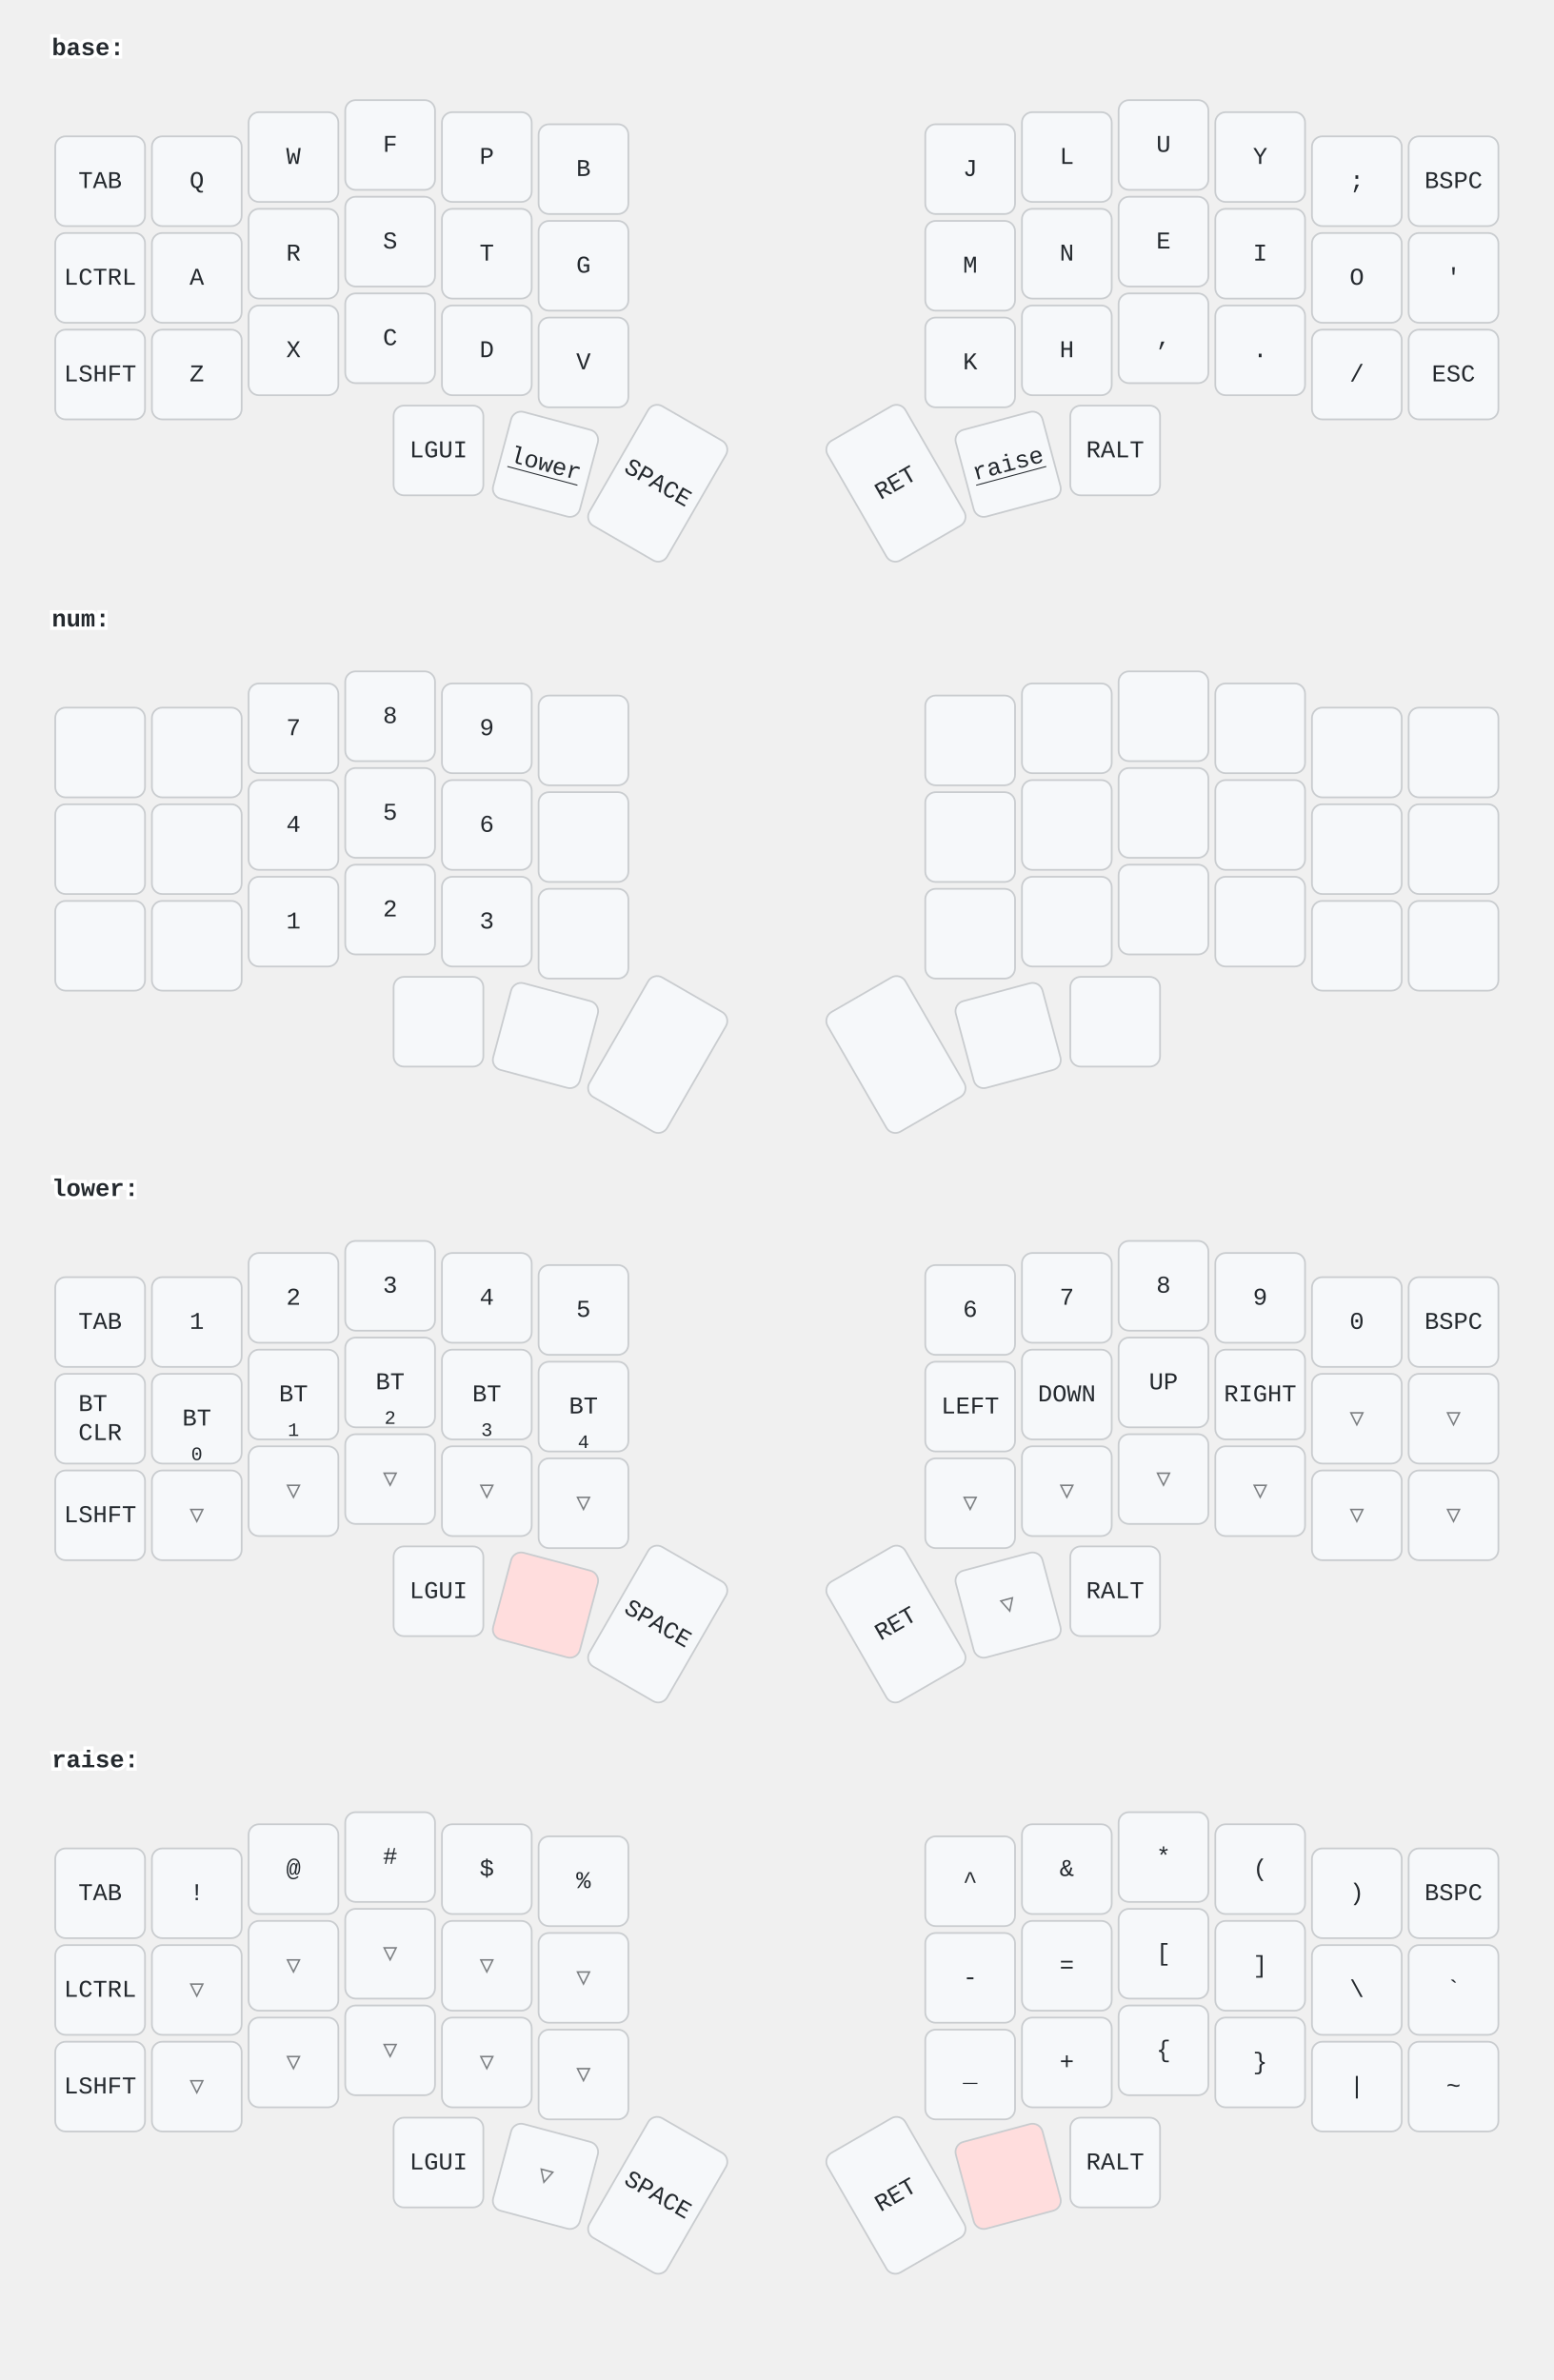
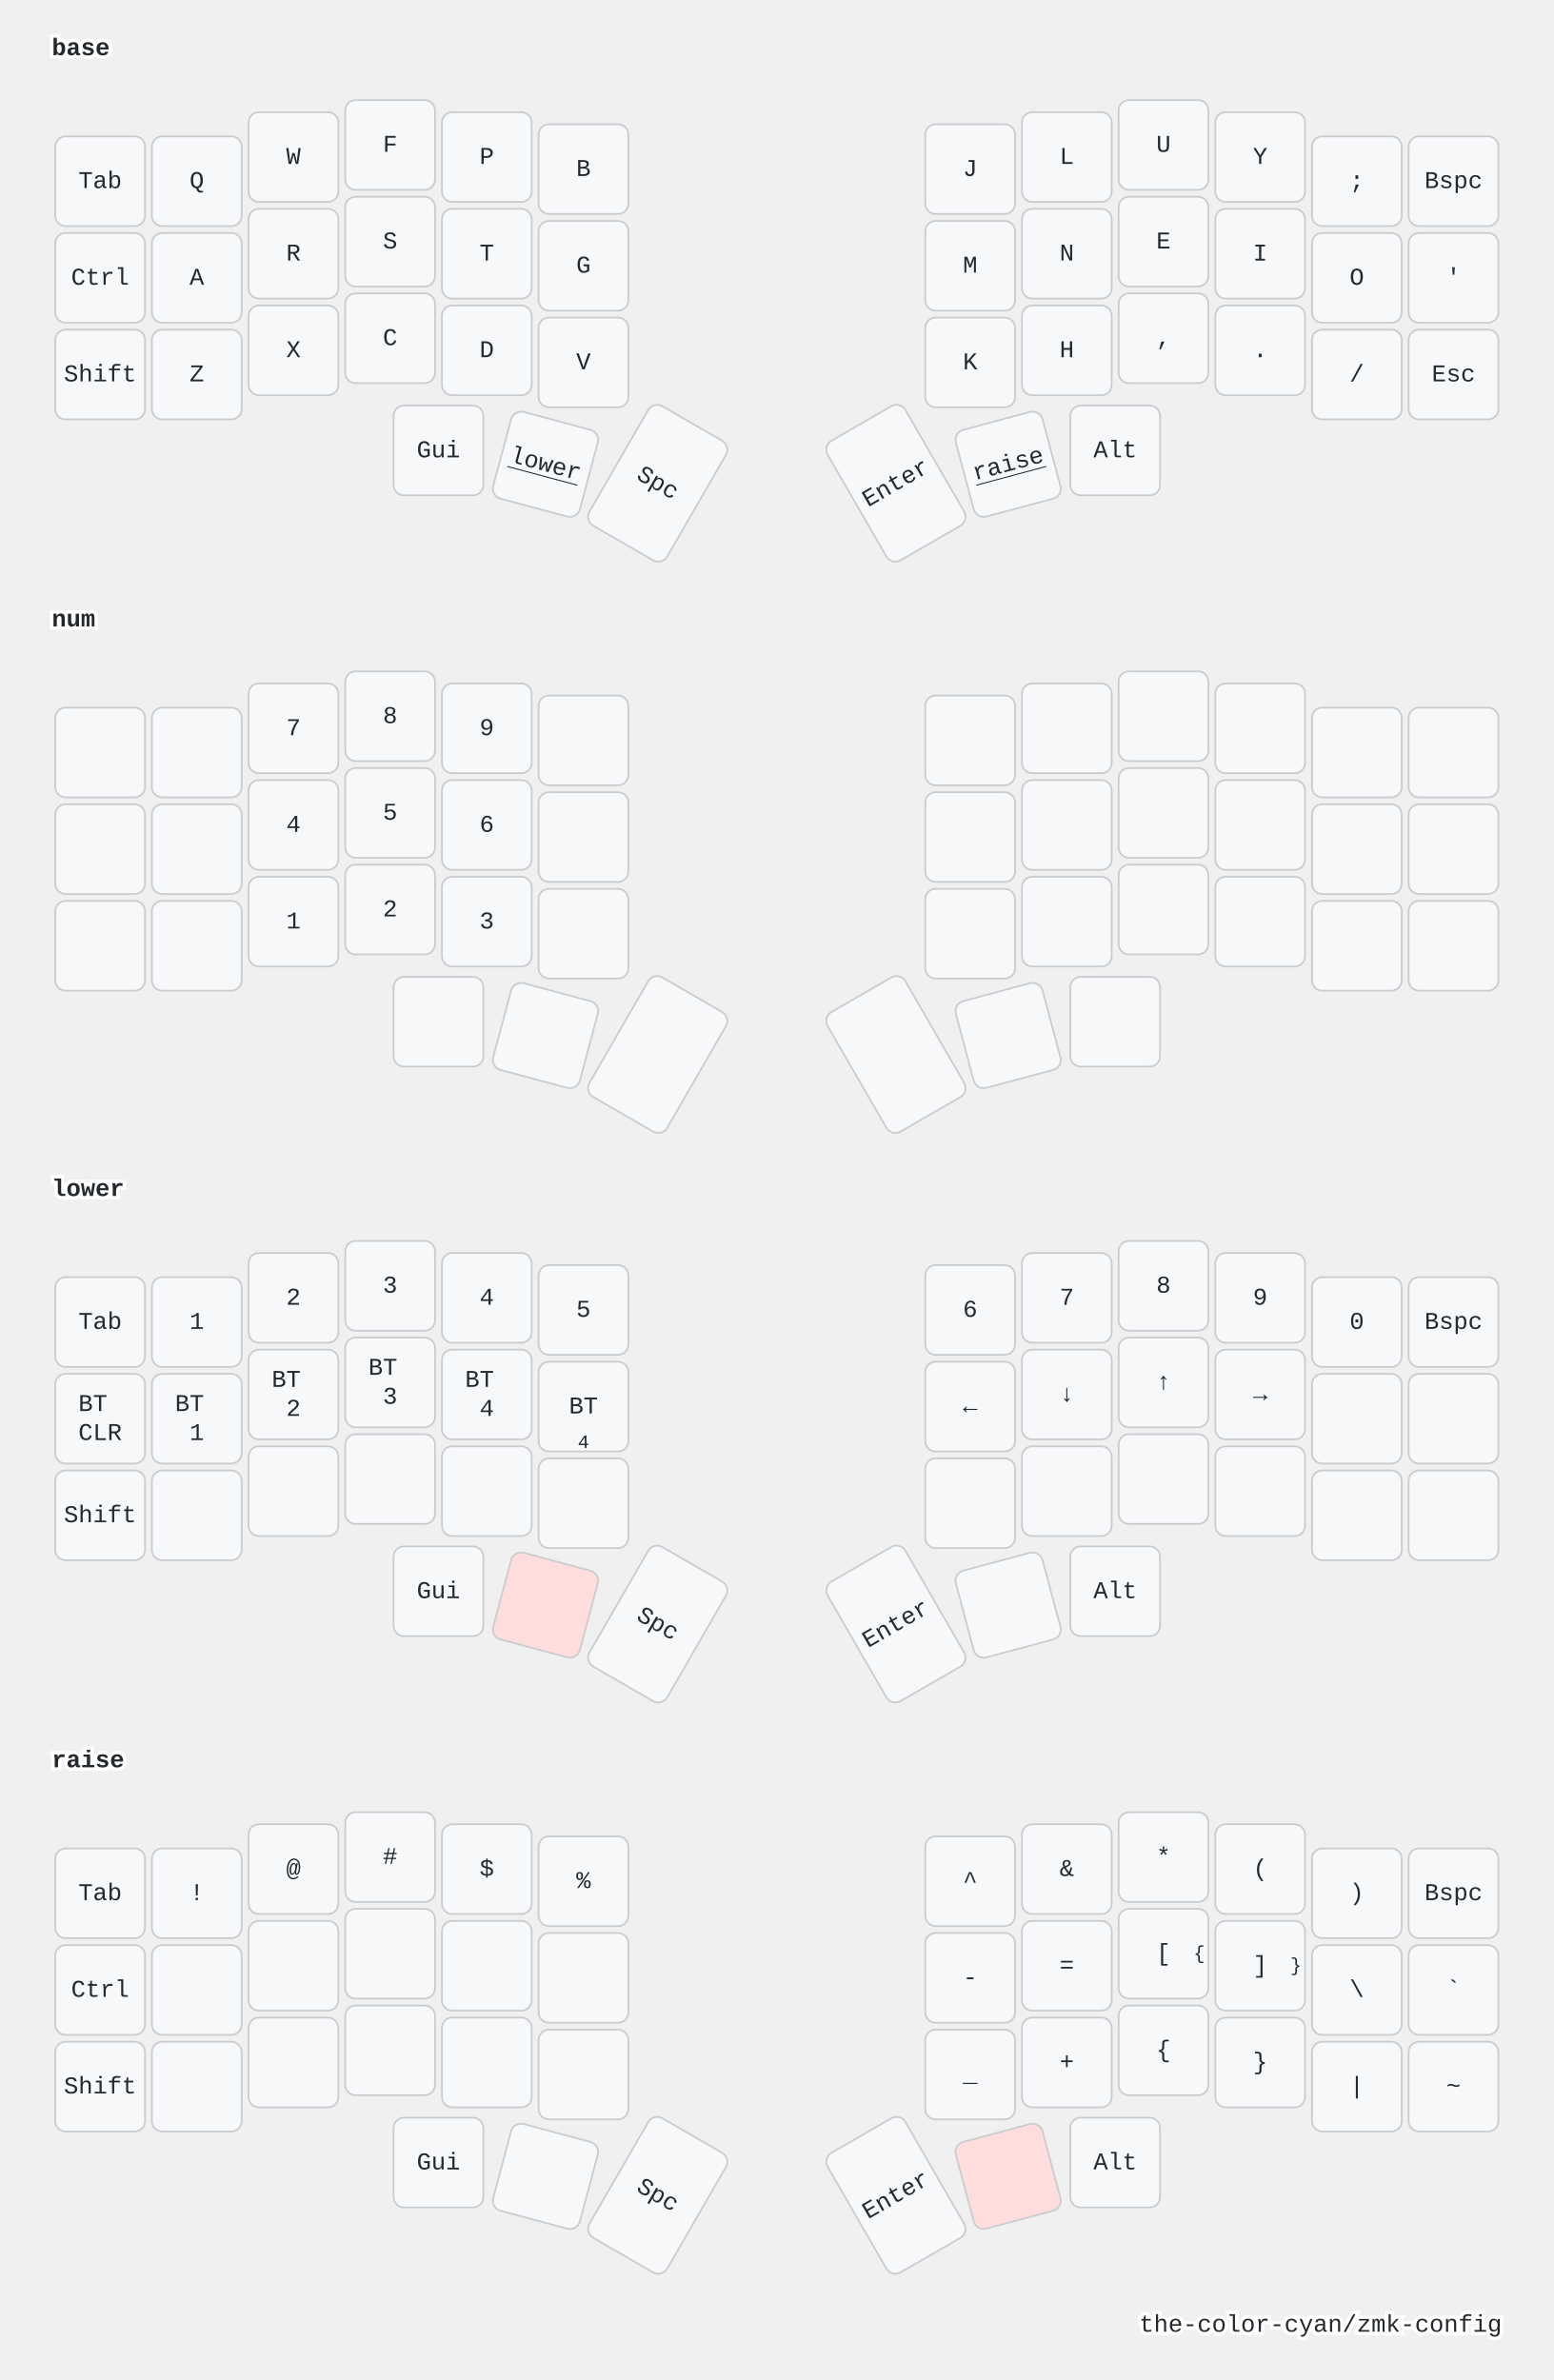
<svg xmlns="http://www.w3.org/2000/svg" width="900" height="1379" viewBox="0 0 900 1379" class="keymap">
  <style>/* inherit to force styles through use tags */
svg path {
    fill: inherit;
}

/* font and background color specifications */
svg.keymap {
    font-family: SFMono-Regular,Consolas,Liberation Mono,Menlo,monospace;
    font-size: 14px;
    font-kerning: normal;
    text-rendering: optimizeLegibility;
    fill: #24292e;
}

/* default key styling */
rect.key {
    fill: #f6f8fa;
}

rect.key, rect.combo {
    stroke: #c9cccf;
    stroke-width: 1;
}

/* default key side styling, only used is draw_key_sides is set */
rect.side {
    filter: brightness(90%);
}

/* color accent for combo boxes */
rect.combo, rect.combo-separate {
    fill: #cdf;
}

/* color accent for held keys */
rect.held, rect.combo.held {
    fill: #fdd;
}

/* color accent for ghost (optional) keys */
rect.ghost, rect.combo.ghost {
    stroke-dasharray: 4, 4;
    stroke-width: 2;
}

text {
    text-anchor: middle;
    dominant-baseline: middle;
}

/* styling for layer labels */
text.label {
    font-weight: bold;
    text-anchor: start;
    stroke: white;
    stroke-width: 4;
    paint-order: stroke;
}

/* styling for optional footer */
text.footer {
    text-anchor: end;
    dominant-baseline: auto;
    stroke: white;
    stroke-width: 4;
    paint-order: stroke;
}

/* styling for combo tap, and key non-tap label text */
text.combo, text.hold, text.shifted, text.left, text.right {
    font-size: 11px;
}

text.hold {
    text-anchor: middle;
    dominant-baseline: auto;
}

text.shifted {
    text-anchor: middle;
    dominant-baseline: hanging;
}

text.left {
    text-anchor: start;
}

text.right {
    text-anchor: end;
}

text.layer-activator {
    text-decoration: underline;
}

/* styling for hold/shifted label text in combo box */
text.combo.hold, text.combo.shifted, text.combo.left, text.combo.right {
    font-size: 8px;
}

/* lighter symbol for transparent keys */
text.trans {
    fill: #7b7e81;
}

/* styling for combo dendrons */
path.combo {
    stroke-width: 1;
    stroke: gray;
    fill: none;
}

/* Start Tabler Icons Cleanup */
/* cannot use height/width with glyphs */
.icon-tabler &gt; path {
    fill: inherit;
    stroke: inherit;
    stroke-width: 2;
}
/* hide tabler's default box */
.icon-tabler &gt; path[stroke="none"][fill="none"] {
    visibility: hidden;
}
/* End Tabler Icons Cleanup */
- </style>
+ 
+ @media (prefers-color-scheme: dark) {
+ svg.keymap { fill: #d1d6db; }
+ rect.key { fill: #3f4750; }
+ rect.key, rect.combo { stroke: #60666c; }
+ rect.combo, rect.combo-separate { fill: #1f3d7a; }
+ rect.held, rect.combo.held { fill: #854747; }
+ text.label, text.footer { stroke: black; }
+ text.trans { fill: #7e8184; }
+ path.combo { stroke: #7f7f7f; }
+ 
+ }</style>
  <g transform="translate(30, 0)" class="layer-base">
-     <text x="0" y="28" class="label" id="base">base:</text>
+     <text x="0" y="28" class="label" id="base">base</text>
    <g transform="translate(0, 56)">
      <g transform="translate(28, 49)" class="key keypos-0">
        <rect rx="6" ry="6" x="-26" y="-26" width="52" height="52" class="key" />
-         <text x="0" y="0" class="key tap">TAB</text>
+         <text x="0" y="0" class="key tap">Tab</text>
      </g>
      <g transform="translate(84, 49)" class="key keypos-1">
        <rect rx="6" ry="6" x="-26" y="-26" width="52" height="52" class="key" />
        <text x="0" y="0" class="key tap">Q</text>
      </g>
      <g transform="translate(140, 35)" class="key keypos-2">
        <rect rx="6" ry="6" x="-26" y="-26" width="52" height="52" class="key" />
        <text x="0" y="0" class="key tap">W</text>
      </g>
      <g transform="translate(196, 28)" class="key keypos-3">
        <rect rx="6" ry="6" x="-26" y="-26" width="52" height="52" class="key" />
        <text x="0" y="0" class="key tap">F</text>
      </g>
      <g transform="translate(252, 35)" class="key keypos-4">
        <rect rx="6" ry="6" x="-26" y="-26" width="52" height="52" class="key" />
        <text x="0" y="0" class="key tap">P</text>
      </g>
      <g transform="translate(308, 42)" class="key keypos-5">
        <rect rx="6" ry="6" x="-26" y="-26" width="52" height="52" class="key" />
        <text x="0" y="0" class="key tap">B</text>
      </g>
      <g transform="translate(532, 42)" class="key keypos-6">
        <rect rx="6" ry="6" x="-26" y="-26" width="52" height="52" class="key" />
        <text x="0" y="0" class="key tap">J</text>
      </g>
      <g transform="translate(588, 35)" class="key keypos-7">
        <rect rx="6" ry="6" x="-26" y="-26" width="52" height="52" class="key" />
        <text x="0" y="0" class="key tap">L</text>
      </g>
      <g transform="translate(644, 28)" class="key keypos-8">
        <rect rx="6" ry="6" x="-26" y="-26" width="52" height="52" class="key" />
        <text x="0" y="0" class="key tap">U</text>
      </g>
      <g transform="translate(700, 35)" class="key keypos-9">
        <rect rx="6" ry="6" x="-26" y="-26" width="52" height="52" class="key" />
        <text x="0" y="0" class="key tap">Y</text>
      </g>
      <g transform="translate(756, 49)" class="key keypos-10">
        <rect rx="6" ry="6" x="-26" y="-26" width="52" height="52" class="key" />
        <text x="0" y="0" class="key tap">;</text>
      </g>
      <g transform="translate(812, 49)" class="key keypos-11">
        <rect rx="6" ry="6" x="-26" y="-26" width="52" height="52" class="key" />
-         <text x="0" y="0" class="key tap">BSPC</text>
+         <text x="0" y="0" class="key tap">Bspc</text>
      </g>
      <g transform="translate(28, 105)" class="key keypos-12">
        <rect rx="6" ry="6" x="-26" y="-26" width="52" height="52" class="key" />
-         <text x="0" y="0" class="key tap">LCTRL</text>
+         <text x="0" y="0" class="key tap">Ctrl</text>
      </g>
      <g transform="translate(84, 105)" class="key keypos-13">
        <rect rx="6" ry="6" x="-26" y="-26" width="52" height="52" class="key" />
        <text x="0" y="0" class="key tap">A</text>
      </g>
      <g transform="translate(140, 91)" class="key keypos-14">
        <rect rx="6" ry="6" x="-26" y="-26" width="52" height="52" class="key" />
        <text x="0" y="0" class="key tap">R</text>
      </g>
      <g transform="translate(196, 84)" class="key keypos-15">
        <rect rx="6" ry="6" x="-26" y="-26" width="52" height="52" class="key" />
        <text x="0" y="0" class="key tap">S</text>
      </g>
      <g transform="translate(252, 91)" class="key keypos-16">
        <rect rx="6" ry="6" x="-26" y="-26" width="52" height="52" class="key" />
        <text x="0" y="0" class="key tap">T</text>
      </g>
      <g transform="translate(308, 98)" class="key keypos-17">
        <rect rx="6" ry="6" x="-26" y="-26" width="52" height="52" class="key" />
        <text x="0" y="0" class="key tap">G</text>
      </g>
      <g transform="translate(532, 98)" class="key keypos-18">
        <rect rx="6" ry="6" x="-26" y="-26" width="52" height="52" class="key" />
        <text x="0" y="0" class="key tap">M</text>
      </g>
      <g transform="translate(588, 91)" class="key keypos-19">
        <rect rx="6" ry="6" x="-26" y="-26" width="52" height="52" class="key" />
        <text x="0" y="0" class="key tap">N</text>
      </g>
      <g transform="translate(644, 84)" class="key keypos-20">
        <rect rx="6" ry="6" x="-26" y="-26" width="52" height="52" class="key" />
        <text x="0" y="0" class="key tap">E</text>
      </g>
      <g transform="translate(700, 91)" class="key keypos-21">
        <rect rx="6" ry="6" x="-26" y="-26" width="52" height="52" class="key" />
        <text x="0" y="0" class="key tap">I</text>
      </g>
      <g transform="translate(756, 105)" class="key keypos-22">
        <rect rx="6" ry="6" x="-26" y="-26" width="52" height="52" class="key" />
        <text x="0" y="0" class="key tap">O</text>
      </g>
      <g transform="translate(812, 105)" class="key keypos-23">
        <rect rx="6" ry="6" x="-26" y="-26" width="52" height="52" class="key" />
        <text x="0" y="0" class="key tap">'</text>
      </g>
      <g transform="translate(28, 161)" class="key keypos-24">
        <rect rx="6" ry="6" x="-26" y="-26" width="52" height="52" class="key" />
-         <text x="0" y="0" class="key tap">LSHFT</text>
+         <text x="0" y="0" class="key tap">Shift</text>
      </g>
      <g transform="translate(84, 161)" class="key keypos-25">
        <rect rx="6" ry="6" x="-26" y="-26" width="52" height="52" class="key" />
        <text x="0" y="0" class="key tap">Z</text>
      </g>
      <g transform="translate(140, 147)" class="key keypos-26">
        <rect rx="6" ry="6" x="-26" y="-26" width="52" height="52" class="key" />
        <text x="0" y="0" class="key tap">X</text>
      </g>
      <g transform="translate(196, 140)" class="key keypos-27">
        <rect rx="6" ry="6" x="-26" y="-26" width="52" height="52" class="key" />
        <text x="0" y="0" class="key tap">C</text>
      </g>
      <g transform="translate(252, 147)" class="key keypos-28">
        <rect rx="6" ry="6" x="-26" y="-26" width="52" height="52" class="key" />
        <text x="0" y="0" class="key tap">D</text>
      </g>
      <g transform="translate(308, 154)" class="key keypos-29">
        <rect rx="6" ry="6" x="-26" y="-26" width="52" height="52" class="key" />
        <text x="0" y="0" class="key tap">V</text>
      </g>
      <g transform="translate(532, 154)" class="key keypos-30">
        <rect rx="6" ry="6" x="-26" y="-26" width="52" height="52" class="key" />
        <text x="0" y="0" class="key tap">K</text>
      </g>
      <g transform="translate(588, 147)" class="key keypos-31">
        <rect rx="6" ry="6" x="-26" y="-26" width="52" height="52" class="key" />
        <text x="0" y="0" class="key tap">H</text>
      </g>
      <g transform="translate(644, 140)" class="key keypos-32">
        <rect rx="6" ry="6" x="-26" y="-26" width="52" height="52" class="key" />
        <text x="0" y="0" class="key tap">,</text>
      </g>
      <g transform="translate(700, 147)" class="key keypos-33">
        <rect rx="6" ry="6" x="-26" y="-26" width="52" height="52" class="key" />
        <text x="0" y="0" class="key tap">.</text>
      </g>
      <g transform="translate(756, 161)" class="key keypos-34">
        <rect rx="6" ry="6" x="-26" y="-26" width="52" height="52" class="key" />
        <text x="0" y="0" class="key tap">/</text>
      </g>
      <g transform="translate(812, 161)" class="key keypos-35">
        <rect rx="6" ry="6" x="-26" y="-26" width="52" height="52" class="key" />
-         <text x="0" y="0" class="key tap">ESC</text>
+         <text x="0" y="0" class="key tap">Esc</text>
      </g>
      <g transform="translate(224, 205)" class="key keypos-36">
        <rect rx="6" ry="6" x="-26" y="-26" width="52" height="52" class="key" />
-         <text x="0" y="0" class="key tap">LGUI</text>
+         <text x="0" y="0" class="key tap">Gui</text>
      </g>
      <g transform="translate(286, 213) rotate(15.0)" class="key keypos-37">
        <rect rx="6" ry="6" x="-26" y="-26" width="52" height="52" class="key" />
        <a href="#lower">
          <text x="0" y="0" class="key tap layer-activator">lower</text>
        </a>
      </g>
      <g transform="translate(351, 224) rotate(30.0)" class="key keypos-38">
        <rect rx="6" ry="6" x="-26" y="-40" width="52" height="80" class="key" />
-         <text x="0" y="0" class="key tap">SPACE</text>
+         <text x="0" y="0" class="key tap">Spc</text>
      </g>
      <g transform="translate(489, 224) rotate(-30.0)" class="key keypos-39">
        <rect rx="6" ry="6" x="-26" y="-40" width="52" height="80" class="key" />
-         <text x="0" y="0" class="key tap">RET</text>
+         <text x="0" y="0" class="key tap">Enter</text>
      </g>
      <g transform="translate(554, 213) rotate(-15.0)" class="key keypos-40">
        <rect rx="6" ry="6" x="-26" y="-26" width="52" height="52" class="key" />
        <a href="#raise">
          <text x="0" y="0" class="key tap layer-activator">raise</text>
        </a>
      </g>
      <g transform="translate(616, 205)" class="key keypos-41">
        <rect rx="6" ry="6" x="-26" y="-26" width="52" height="52" class="key" />
-         <text x="0" y="0" class="key tap">RALT</text>
+         <text x="0" y="0" class="key tap">Alt</text>
      </g>
    </g>
  </g>
  <g transform="translate(30, 331)" class="layer-num">
-     <text x="0" y="28" class="label" id="num">num:</text>
+     <text x="0" y="28" class="label" id="num">num</text>
    <g transform="translate(0, 56)">
      <g transform="translate(28, 49)" class="key keypos-0">
        <rect rx="6" ry="6" x="-26" y="-26" width="52" height="52" class="key" />
      </g>
      <g transform="translate(84, 49)" class="key keypos-1">
        <rect rx="6" ry="6" x="-26" y="-26" width="52" height="52" class="key" />
      </g>
      <g transform="translate(140, 35)" class="key keypos-2">
        <rect rx="6" ry="6" x="-26" y="-26" width="52" height="52" class="key" />
        <text x="0" y="0" class="key tap">7</text>
      </g>
      <g transform="translate(196, 28)" class="key keypos-3">
        <rect rx="6" ry="6" x="-26" y="-26" width="52" height="52" class="key" />
        <text x="0" y="0" class="key tap">8</text>
      </g>
      <g transform="translate(252, 35)" class="key keypos-4">
        <rect rx="6" ry="6" x="-26" y="-26" width="52" height="52" class="key" />
        <text x="0" y="0" class="key tap">9</text>
      </g>
      <g transform="translate(308, 42)" class="key keypos-5">
        <rect rx="6" ry="6" x="-26" y="-26" width="52" height="52" class="key" />
      </g>
      <g transform="translate(532, 42)" class="key keypos-6">
        <rect rx="6" ry="6" x="-26" y="-26" width="52" height="52" class="key" />
      </g>
      <g transform="translate(588, 35)" class="key keypos-7">
        <rect rx="6" ry="6" x="-26" y="-26" width="52" height="52" class="key" />
      </g>
      <g transform="translate(644, 28)" class="key keypos-8">
        <rect rx="6" ry="6" x="-26" y="-26" width="52" height="52" class="key" />
      </g>
      <g transform="translate(700, 35)" class="key keypos-9">
        <rect rx="6" ry="6" x="-26" y="-26" width="52" height="52" class="key" />
      </g>
      <g transform="translate(756, 49)" class="key keypos-10">
        <rect rx="6" ry="6" x="-26" y="-26" width="52" height="52" class="key" />
      </g>
      <g transform="translate(812, 49)" class="key keypos-11">
        <rect rx="6" ry="6" x="-26" y="-26" width="52" height="52" class="key" />
      </g>
      <g transform="translate(28, 105)" class="key keypos-12">
        <rect rx="6" ry="6" x="-26" y="-26" width="52" height="52" class="key" />
      </g>
      <g transform="translate(84, 105)" class="key keypos-13">
        <rect rx="6" ry="6" x="-26" y="-26" width="52" height="52" class="key" />
      </g>
      <g transform="translate(140, 91)" class="key keypos-14">
        <rect rx="6" ry="6" x="-26" y="-26" width="52" height="52" class="key" />
        <text x="0" y="0" class="key tap">4</text>
      </g>
      <g transform="translate(196, 84)" class="key keypos-15">
        <rect rx="6" ry="6" x="-26" y="-26" width="52" height="52" class="key" />
        <text x="0" y="0" class="key tap">5</text>
      </g>
      <g transform="translate(252, 91)" class="key keypos-16">
        <rect rx="6" ry="6" x="-26" y="-26" width="52" height="52" class="key" />
        <text x="0" y="0" class="key tap">6</text>
      </g>
      <g transform="translate(308, 98)" class="key keypos-17">
        <rect rx="6" ry="6" x="-26" y="-26" width="52" height="52" class="key" />
      </g>
      <g transform="translate(532, 98)" class="key keypos-18">
        <rect rx="6" ry="6" x="-26" y="-26" width="52" height="52" class="key" />
      </g>
      <g transform="translate(588, 91)" class="key keypos-19">
        <rect rx="6" ry="6" x="-26" y="-26" width="52" height="52" class="key" />
      </g>
      <g transform="translate(644, 84)" class="key keypos-20">
        <rect rx="6" ry="6" x="-26" y="-26" width="52" height="52" class="key" />
      </g>
      <g transform="translate(700, 91)" class="key keypos-21">
        <rect rx="6" ry="6" x="-26" y="-26" width="52" height="52" class="key" />
      </g>
      <g transform="translate(756, 105)" class="key keypos-22">
        <rect rx="6" ry="6" x="-26" y="-26" width="52" height="52" class="key" />
      </g>
      <g transform="translate(812, 105)" class="key keypos-23">
        <rect rx="6" ry="6" x="-26" y="-26" width="52" height="52" class="key" />
      </g>
      <g transform="translate(28, 161)" class="key keypos-24">
        <rect rx="6" ry="6" x="-26" y="-26" width="52" height="52" class="key" />
      </g>
      <g transform="translate(84, 161)" class="key keypos-25">
        <rect rx="6" ry="6" x="-26" y="-26" width="52" height="52" class="key" />
      </g>
      <g transform="translate(140, 147)" class="key keypos-26">
        <rect rx="6" ry="6" x="-26" y="-26" width="52" height="52" class="key" />
        <text x="0" y="0" class="key tap">1</text>
      </g>
      <g transform="translate(196, 140)" class="key keypos-27">
        <rect rx="6" ry="6" x="-26" y="-26" width="52" height="52" class="key" />
        <text x="0" y="0" class="key tap">2</text>
      </g>
      <g transform="translate(252, 147)" class="key keypos-28">
        <rect rx="6" ry="6" x="-26" y="-26" width="52" height="52" class="key" />
        <text x="0" y="0" class="key tap">3</text>
      </g>
      <g transform="translate(308, 154)" class="key keypos-29">
        <rect rx="6" ry="6" x="-26" y="-26" width="52" height="52" class="key" />
      </g>
      <g transform="translate(532, 154)" class="key keypos-30">
        <rect rx="6" ry="6" x="-26" y="-26" width="52" height="52" class="key" />
      </g>
      <g transform="translate(588, 147)" class="key keypos-31">
        <rect rx="6" ry="6" x="-26" y="-26" width="52" height="52" class="key" />
      </g>
      <g transform="translate(644, 140)" class="key keypos-32">
        <rect rx="6" ry="6" x="-26" y="-26" width="52" height="52" class="key" />
      </g>
      <g transform="translate(700, 147)" class="key keypos-33">
        <rect rx="6" ry="6" x="-26" y="-26" width="52" height="52" class="key" />
      </g>
      <g transform="translate(756, 161)" class="key keypos-34">
        <rect rx="6" ry="6" x="-26" y="-26" width="52" height="52" class="key" />
      </g>
      <g transform="translate(812, 161)" class="key keypos-35">
        <rect rx="6" ry="6" x="-26" y="-26" width="52" height="52" class="key" />
      </g>
      <g transform="translate(224, 205)" class="key keypos-36">
        <rect rx="6" ry="6" x="-26" y="-26" width="52" height="52" class="key" />
      </g>
      <g transform="translate(286, 213) rotate(15.0)" class="key keypos-37">
        <rect rx="6" ry="6" x="-26" y="-26" width="52" height="52" class="key" />
      </g>
      <g transform="translate(351, 224) rotate(30.0)" class="key keypos-38">
        <rect rx="6" ry="6" x="-26" y="-40" width="52" height="80" class="key" />
      </g>
      <g transform="translate(489, 224) rotate(-30.0)" class="key keypos-39">
        <rect rx="6" ry="6" x="-26" y="-40" width="52" height="80" class="key" />
      </g>
      <g transform="translate(554, 213) rotate(-15.0)" class="key keypos-40">
        <rect rx="6" ry="6" x="-26" y="-26" width="52" height="52" class="key" />
      </g>
      <g transform="translate(616, 205)" class="key keypos-41">
        <rect rx="6" ry="6" x="-26" y="-26" width="52" height="52" class="key" />
      </g>
    </g>
  </g>
  <g transform="translate(30, 661)" class="layer-lower">
-     <text x="0" y="28" class="label" id="lower">lower:</text>
+     <text x="0" y="28" class="label" id="lower">lower</text>
    <g transform="translate(0, 56)">
      <g transform="translate(28, 49)" class="key keypos-0">
        <rect rx="6" ry="6" x="-26" y="-26" width="52" height="52" class="key" />
-         <text x="0" y="0" class="key tap">TAB</text>
+         <text x="0" y="0" class="key tap">Tab</text>
      </g>
      <g transform="translate(84, 49)" class="key keypos-1">
        <rect rx="6" ry="6" x="-26" y="-26" width="52" height="52" class="key" />
        <text x="0" y="0" class="key tap">1</text>
      </g>
      <g transform="translate(140, 35)" class="key keypos-2">
        <rect rx="6" ry="6" x="-26" y="-26" width="52" height="52" class="key" />
        <text x="0" y="0" class="key tap">2</text>
      </g>
      <g transform="translate(196, 28)" class="key keypos-3">
        <rect rx="6" ry="6" x="-26" y="-26" width="52" height="52" class="key" />
        <text x="0" y="0" class="key tap">3</text>
      </g>
      <g transform="translate(252, 35)" class="key keypos-4">
        <rect rx="6" ry="6" x="-26" y="-26" width="52" height="52" class="key" />
        <text x="0" y="0" class="key tap">4</text>
      </g>
      <g transform="translate(308, 42)" class="key keypos-5">
        <rect rx="6" ry="6" x="-26" y="-26" width="52" height="52" class="key" />
        <text x="0" y="0" class="key tap">5</text>
      </g>
      <g transform="translate(532, 42)" class="key keypos-6">
        <rect rx="6" ry="6" x="-26" y="-26" width="52" height="52" class="key" />
        <text x="0" y="0" class="key tap">6</text>
      </g>
      <g transform="translate(588, 35)" class="key keypos-7">
        <rect rx="6" ry="6" x="-26" y="-26" width="52" height="52" class="key" />
        <text x="0" y="0" class="key tap">7</text>
      </g>
      <g transform="translate(644, 28)" class="key keypos-8">
        <rect rx="6" ry="6" x="-26" y="-26" width="52" height="52" class="key" />
        <text x="0" y="0" class="key tap">8</text>
      </g>
      <g transform="translate(700, 35)" class="key keypos-9">
        <rect rx="6" ry="6" x="-26" y="-26" width="52" height="52" class="key" />
        <text x="0" y="0" class="key tap">9</text>
      </g>
      <g transform="translate(756, 49)" class="key keypos-10">
        <rect rx="6" ry="6" x="-26" y="-26" width="52" height="52" class="key" />
        <text x="0" y="0" class="key tap">0</text>
      </g>
      <g transform="translate(812, 49)" class="key keypos-11">
        <rect rx="6" ry="6" x="-26" y="-26" width="52" height="52" class="key" />
-         <text x="0" y="0" class="key tap">BSPC</text>
+         <text x="0" y="0" class="key tap">Bspc</text>
      </g>
      <g transform="translate(28, 105)" class="key keypos-12">
        <rect rx="6" ry="6" x="-26" y="-26" width="52" height="52" class="key" />
        <text x="0" y="0" class="key tap">
          <tspan x="0" dy="-0.6em">BT</tspan>
          <tspan x="0" dy="1.2em">CLR</tspan>
        </text>
      </g>
      <g transform="translate(84, 105)" class="key keypos-13">
        <rect rx="6" ry="6" x="-26" y="-26" width="52" height="52" class="key" />
-         <text x="0" y="0" class="key tap">BT</text>
-         <text x="0" y="24" class="key hold">0</text>
+         <text x="0" y="0" class="key tap">
+           <tspan x="0" dy="-0.6em">BT</tspan>
+           <tspan x="0" dy="1.2em">1</tspan>
+         </text>
      </g>
      <g transform="translate(140, 91)" class="key keypos-14">
        <rect rx="6" ry="6" x="-26" y="-26" width="52" height="52" class="key" />
-         <text x="0" y="0" class="key tap">BT</text>
-         <text x="0" y="24" class="key hold">1</text>
+         <text x="0" y="0" class="key tap">
+           <tspan x="0" dy="-0.6em">BT</tspan>
+           <tspan x="0" dy="1.2em">2</tspan>
+         </text>
      </g>
      <g transform="translate(196, 84)" class="key keypos-15">
        <rect rx="6" ry="6" x="-26" y="-26" width="52" height="52" class="key" />
-         <text x="0" y="0" class="key tap">BT</text>
-         <text x="0" y="24" class="key hold">2</text>
+         <text x="0" y="0" class="key tap">
+           <tspan x="0" dy="-0.6em">BT</tspan>
+           <tspan x="0" dy="1.2em">3</tspan>
+         </text>
      </g>
      <g transform="translate(252, 91)" class="key keypos-16">
        <rect rx="6" ry="6" x="-26" y="-26" width="52" height="52" class="key" />
-         <text x="0" y="0" class="key tap">BT</text>
-         <text x="0" y="24" class="key hold">3</text>
+         <text x="0" y="0" class="key tap">
+           <tspan x="0" dy="-0.6em">BT</tspan>
+           <tspan x="0" dy="1.2em">4</tspan>
+         </text>
      </g>
      <g transform="translate(308, 98)" class="key keypos-17">
        <rect rx="6" ry="6" x="-26" y="-26" width="52" height="52" class="key" />
        <text x="0" y="0" class="key tap">BT</text>
        <text x="0" y="24" class="key hold">4</text>
      </g>
      <g transform="translate(532, 98)" class="key keypos-18">
        <rect rx="6" ry="6" x="-26" y="-26" width="52" height="52" class="key" />
-         <text x="0" y="0" class="key tap">LEFT</text>
+         <text x="0" y="0" class="key tap">←</text>
      </g>
      <g transform="translate(588, 91)" class="key keypos-19">
        <rect rx="6" ry="6" x="-26" y="-26" width="52" height="52" class="key" />
-         <text x="0" y="0" class="key tap">DOWN</text>
+         <text x="0" y="0" class="key tap">↓</text>
      </g>
      <g transform="translate(644, 84)" class="key keypos-20">
        <rect rx="6" ry="6" x="-26" y="-26" width="52" height="52" class="key" />
-         <text x="0" y="0" class="key tap">UP</text>
+         <text x="0" y="0" class="key tap">↑</text>
      </g>
      <g transform="translate(700, 91)" class="key keypos-21">
        <rect rx="6" ry="6" x="-26" y="-26" width="52" height="52" class="key" />
-         <text x="0" y="0" class="key tap">RIGHT</text>
+         <text x="0" y="0" class="key tap">→</text>
      </g>
      <g transform="translate(756, 105)" class="key trans keypos-22">
        <rect rx="6" ry="6" x="-26" y="-26" width="52" height="52" class="key trans" />
-         <text x="0" y="0" class="key trans tap">▽</text>
      </g>
      <g transform="translate(812, 105)" class="key trans keypos-23">
        <rect rx="6" ry="6" x="-26" y="-26" width="52" height="52" class="key trans" />
-         <text x="0" y="0" class="key trans tap">▽</text>
      </g>
      <g transform="translate(28, 161)" class="key keypos-24">
        <rect rx="6" ry="6" x="-26" y="-26" width="52" height="52" class="key" />
-         <text x="0" y="0" class="key tap">LSHFT</text>
+         <text x="0" y="0" class="key tap">Shift</text>
      </g>
      <g transform="translate(84, 161)" class="key trans keypos-25">
        <rect rx="6" ry="6" x="-26" y="-26" width="52" height="52" class="key trans" />
-         <text x="0" y="0" class="key trans tap">▽</text>
      </g>
      <g transform="translate(140, 147)" class="key trans keypos-26">
        <rect rx="6" ry="6" x="-26" y="-26" width="52" height="52" class="key trans" />
-         <text x="0" y="0" class="key trans tap">▽</text>
      </g>
      <g transform="translate(196, 140)" class="key trans keypos-27">
        <rect rx="6" ry="6" x="-26" y="-26" width="52" height="52" class="key trans" />
-         <text x="0" y="0" class="key trans tap">▽</text>
      </g>
      <g transform="translate(252, 147)" class="key trans keypos-28">
        <rect rx="6" ry="6" x="-26" y="-26" width="52" height="52" class="key trans" />
-         <text x="0" y="0" class="key trans tap">▽</text>
      </g>
      <g transform="translate(308, 154)" class="key trans keypos-29">
        <rect rx="6" ry="6" x="-26" y="-26" width="52" height="52" class="key trans" />
-         <text x="0" y="0" class="key trans tap">▽</text>
      </g>
      <g transform="translate(532, 154)" class="key trans keypos-30">
        <rect rx="6" ry="6" x="-26" y="-26" width="52" height="52" class="key trans" />
-         <text x="0" y="0" class="key trans tap">▽</text>
      </g>
      <g transform="translate(588, 147)" class="key trans keypos-31">
        <rect rx="6" ry="6" x="-26" y="-26" width="52" height="52" class="key trans" />
-         <text x="0" y="0" class="key trans tap">▽</text>
      </g>
      <g transform="translate(644, 140)" class="key trans keypos-32">
        <rect rx="6" ry="6" x="-26" y="-26" width="52" height="52" class="key trans" />
-         <text x="0" y="0" class="key trans tap">▽</text>
      </g>
      <g transform="translate(700, 147)" class="key trans keypos-33">
        <rect rx="6" ry="6" x="-26" y="-26" width="52" height="52" class="key trans" />
-         <text x="0" y="0" class="key trans tap">▽</text>
      </g>
      <g transform="translate(756, 161)" class="key trans keypos-34">
        <rect rx="6" ry="6" x="-26" y="-26" width="52" height="52" class="key trans" />
-         <text x="0" y="0" class="key trans tap">▽</text>
      </g>
      <g transform="translate(812, 161)" class="key trans keypos-35">
        <rect rx="6" ry="6" x="-26" y="-26" width="52" height="52" class="key trans" />
-         <text x="0" y="0" class="key trans tap">▽</text>
      </g>
      <g transform="translate(224, 205)" class="key keypos-36">
        <rect rx="6" ry="6" x="-26" y="-26" width="52" height="52" class="key" />
-         <text x="0" y="0" class="key tap">LGUI</text>
+         <text x="0" y="0" class="key tap">Gui</text>
      </g>
      <g transform="translate(286, 213) rotate(15.0)" class="key held keypos-37">
        <rect rx="6" ry="6" x="-26" y="-26" width="52" height="52" class="key held" />
      </g>
      <g transform="translate(351, 224) rotate(30.0)" class="key keypos-38">
        <rect rx="6" ry="6" x="-26" y="-40" width="52" height="80" class="key" />
-         <text x="0" y="0" class="key tap">SPACE</text>
+         <text x="0" y="0" class="key tap">Spc</text>
      </g>
      <g transform="translate(489, 224) rotate(-30.0)" class="key keypos-39">
        <rect rx="6" ry="6" x="-26" y="-40" width="52" height="80" class="key" />
-         <text x="0" y="0" class="key tap">RET</text>
+         <text x="0" y="0" class="key tap">Enter</text>
      </g>
      <g transform="translate(554, 213) rotate(-15.0)" class="key trans keypos-40">
        <rect rx="6" ry="6" x="-26" y="-26" width="52" height="52" class="key trans" />
-         <text x="0" y="0" class="key trans tap">▽</text>
      </g>
      <g transform="translate(616, 205)" class="key keypos-41">
        <rect rx="6" ry="6" x="-26" y="-26" width="52" height="52" class="key" />
-         <text x="0" y="0" class="key tap">RALT</text>
+         <text x="0" y="0" class="key tap">Alt</text>
      </g>
    </g>
  </g>
  <g transform="translate(30, 992)" class="layer-raise">
-     <text x="0" y="28" class="label" id="raise">raise:</text>
+     <text x="0" y="28" class="label" id="raise">raise</text>
    <g transform="translate(0, 56)">
      <g transform="translate(28, 49)" class="key keypos-0">
        <rect rx="6" ry="6" x="-26" y="-26" width="52" height="52" class="key" />
-         <text x="0" y="0" class="key tap">TAB</text>
+         <text x="0" y="0" class="key tap">Tab</text>
      </g>
      <g transform="translate(84, 49)" class="key keypos-1">
        <rect rx="6" ry="6" x="-26" y="-26" width="52" height="52" class="key" />
        <text x="0" y="0" class="key tap">!</text>
      </g>
      <g transform="translate(140, 35)" class="key keypos-2">
        <rect rx="6" ry="6" x="-26" y="-26" width="52" height="52" class="key" />
        <text x="0" y="0" class="key tap">@</text>
      </g>
      <g transform="translate(196, 28)" class="key keypos-3">
        <rect rx="6" ry="6" x="-26" y="-26" width="52" height="52" class="key" />
        <text x="0" y="0" class="key tap">#</text>
      </g>
      <g transform="translate(252, 35)" class="key keypos-4">
        <rect rx="6" ry="6" x="-26" y="-26" width="52" height="52" class="key" />
        <text x="0" y="0" class="key tap">$</text>
      </g>
      <g transform="translate(308, 42)" class="key keypos-5">
        <rect rx="6" ry="6" x="-26" y="-26" width="52" height="52" class="key" />
        <text x="0" y="0" class="key tap">%</text>
      </g>
      <g transform="translate(532, 42)" class="key keypos-6">
        <rect rx="6" ry="6" x="-26" y="-26" width="52" height="52" class="key" />
        <text x="0" y="0" class="key tap">^</text>
      </g>
      <g transform="translate(588, 35)" class="key keypos-7">
        <rect rx="6" ry="6" x="-26" y="-26" width="52" height="52" class="key" />
        <text x="0" y="0" class="key tap">&amp;</text>
      </g>
      <g transform="translate(644, 28)" class="key keypos-8">
        <rect rx="6" ry="6" x="-26" y="-26" width="52" height="52" class="key" />
        <text x="0" y="0" class="key tap">*</text>
      </g>
      <g transform="translate(700, 35)" class="key keypos-9">
        <rect rx="6" ry="6" x="-26" y="-26" width="52" height="52" class="key" />
        <text x="0" y="0" class="key tap">(</text>
      </g>
      <g transform="translate(756, 49)" class="key keypos-10">
        <rect rx="6" ry="6" x="-26" y="-26" width="52" height="52" class="key" />
        <text x="0" y="0" class="key tap">)</text>
      </g>
      <g transform="translate(812, 49)" class="key keypos-11">
        <rect rx="6" ry="6" x="-26" y="-26" width="52" height="52" class="key" />
-         <text x="0" y="0" class="key tap">BSPC</text>
+         <text x="0" y="0" class="key tap">Bspc</text>
      </g>
      <g transform="translate(28, 105)" class="key keypos-12">
        <rect rx="6" ry="6" x="-26" y="-26" width="52" height="52" class="key" />
-         <text x="0" y="0" class="key tap">LCTRL</text>
+         <text x="0" y="0" class="key tap">Ctrl</text>
      </g>
      <g transform="translate(84, 105)" class="key trans keypos-13">
        <rect rx="6" ry="6" x="-26" y="-26" width="52" height="52" class="key trans" />
-         <text x="0" y="0" class="key trans tap">▽</text>
      </g>
      <g transform="translate(140, 91)" class="key trans keypos-14">
        <rect rx="6" ry="6" x="-26" y="-26" width="52" height="52" class="key trans" />
-         <text x="0" y="0" class="key trans tap">▽</text>
      </g>
      <g transform="translate(196, 84)" class="key trans keypos-15">
        <rect rx="6" ry="6" x="-26" y="-26" width="52" height="52" class="key trans" />
-         <text x="0" y="0" class="key trans tap">▽</text>
      </g>
      <g transform="translate(252, 91)" class="key trans keypos-16">
        <rect rx="6" ry="6" x="-26" y="-26" width="52" height="52" class="key trans" />
-         <text x="0" y="0" class="key trans tap">▽</text>
      </g>
      <g transform="translate(308, 98)" class="key trans keypos-17">
        <rect rx="6" ry="6" x="-26" y="-26" width="52" height="52" class="key trans" />
-         <text x="0" y="0" class="key trans tap">▽</text>
      </g>
      <g transform="translate(532, 98)" class="key keypos-18">
        <rect rx="6" ry="6" x="-26" y="-26" width="52" height="52" class="key" />
        <text x="0" y="0" class="key tap">-</text>
      </g>
      <g transform="translate(588, 91)" class="key keypos-19">
        <rect rx="6" ry="6" x="-26" y="-26" width="52" height="52" class="key" />
        <text x="0" y="0" class="key tap">=</text>
      </g>
      <g transform="translate(644, 84)" class="key keypos-20">
        <rect rx="6" ry="6" x="-26" y="-26" width="52" height="52" class="key" />
        <text x="0" y="0" class="key tap">[</text>
+         <text x="24" y="0" class="key right">{</text>
      </g>
      <g transform="translate(700, 91)" class="key keypos-21">
        <rect rx="6" ry="6" x="-26" y="-26" width="52" height="52" class="key" />
        <text x="0" y="0" class="key tap">]</text>
+         <text x="24" y="0" class="key right">}</text>
      </g>
      <g transform="translate(756, 105)" class="key keypos-22">
        <rect rx="6" ry="6" x="-26" y="-26" width="52" height="52" class="key" />
        <text x="0" y="0" class="key tap">\</text>
      </g>
      <g transform="translate(812, 105)" class="key keypos-23">
        <rect rx="6" ry="6" x="-26" y="-26" width="52" height="52" class="key" />
        <text x="0" y="0" class="key tap">`</text>
      </g>
      <g transform="translate(28, 161)" class="key keypos-24">
        <rect rx="6" ry="6" x="-26" y="-26" width="52" height="52" class="key" />
-         <text x="0" y="0" class="key tap">LSHFT</text>
+         <text x="0" y="0" class="key tap">Shift</text>
      </g>
      <g transform="translate(84, 161)" class="key trans keypos-25">
        <rect rx="6" ry="6" x="-26" y="-26" width="52" height="52" class="key trans" />
-         <text x="0" y="0" class="key trans tap">▽</text>
      </g>
      <g transform="translate(140, 147)" class="key trans keypos-26">
        <rect rx="6" ry="6" x="-26" y="-26" width="52" height="52" class="key trans" />
-         <text x="0" y="0" class="key trans tap">▽</text>
      </g>
      <g transform="translate(196, 140)" class="key trans keypos-27">
        <rect rx="6" ry="6" x="-26" y="-26" width="52" height="52" class="key trans" />
-         <text x="0" y="0" class="key trans tap">▽</text>
      </g>
      <g transform="translate(252, 147)" class="key trans keypos-28">
        <rect rx="6" ry="6" x="-26" y="-26" width="52" height="52" class="key trans" />
-         <text x="0" y="0" class="key trans tap">▽</text>
      </g>
      <g transform="translate(308, 154)" class="key trans keypos-29">
        <rect rx="6" ry="6" x="-26" y="-26" width="52" height="52" class="key trans" />
-         <text x="0" y="0" class="key trans tap">▽</text>
      </g>
      <g transform="translate(532, 154)" class="key keypos-30">
        <rect rx="6" ry="6" x="-26" y="-26" width="52" height="52" class="key" />
        <text x="0" y="0" class="key tap">_</text>
      </g>
      <g transform="translate(588, 147)" class="key keypos-31">
        <rect rx="6" ry="6" x="-26" y="-26" width="52" height="52" class="key" />
        <text x="0" y="0" class="key tap">+</text>
      </g>
      <g transform="translate(644, 140)" class="key keypos-32">
        <rect rx="6" ry="6" x="-26" y="-26" width="52" height="52" class="key" />
        <text x="0" y="0" class="key tap">{</text>
      </g>
      <g transform="translate(700, 147)" class="key keypos-33">
        <rect rx="6" ry="6" x="-26" y="-26" width="52" height="52" class="key" />
        <text x="0" y="0" class="key tap">}</text>
      </g>
      <g transform="translate(756, 161)" class="key keypos-34">
        <rect rx="6" ry="6" x="-26" y="-26" width="52" height="52" class="key" />
        <text x="0" y="0" class="key tap">|</text>
      </g>
      <g transform="translate(812, 161)" class="key keypos-35">
        <rect rx="6" ry="6" x="-26" y="-26" width="52" height="52" class="key" />
        <text x="0" y="0" class="key tap">~</text>
      </g>
      <g transform="translate(224, 205)" class="key keypos-36">
        <rect rx="6" ry="6" x="-26" y="-26" width="52" height="52" class="key" />
-         <text x="0" y="0" class="key tap">LGUI</text>
+         <text x="0" y="0" class="key tap">Gui</text>
      </g>
      <g transform="translate(286, 213) rotate(15.0)" class="key trans keypos-37">
        <rect rx="6" ry="6" x="-26" y="-26" width="52" height="52" class="key trans" />
-         <text x="0" y="0" class="key trans tap">▽</text>
      </g>
      <g transform="translate(351, 224) rotate(30.0)" class="key keypos-38">
        <rect rx="6" ry="6" x="-26" y="-40" width="52" height="80" class="key" />
-         <text x="0" y="0" class="key tap">SPACE</text>
+         <text x="0" y="0" class="key tap">Spc</text>
      </g>
      <g transform="translate(489, 224) rotate(-30.0)" class="key keypos-39">
        <rect rx="6" ry="6" x="-26" y="-40" width="52" height="80" class="key" />
-         <text x="0" y="0" class="key tap">RET</text>
+         <text x="0" y="0" class="key tap">Enter</text>
      </g>
      <g transform="translate(554, 213) rotate(-15.0)" class="key held keypos-40">
        <rect rx="6" ry="6" x="-26" y="-26" width="52" height="52" class="key held" />
      </g>
      <g transform="translate(616, 205)" class="key keypos-41">
        <rect rx="6" ry="6" x="-26" y="-26" width="52" height="52" class="key" />
-         <text x="0" y="0" class="key tap">RALT</text>
+         <text x="0" y="0" class="key tap">Alt</text>
      </g>
    </g>
  </g>
+   <text x="870.0" y="1351.0" class="footer">the-color-cyan/zmk-config</text>
</svg>
